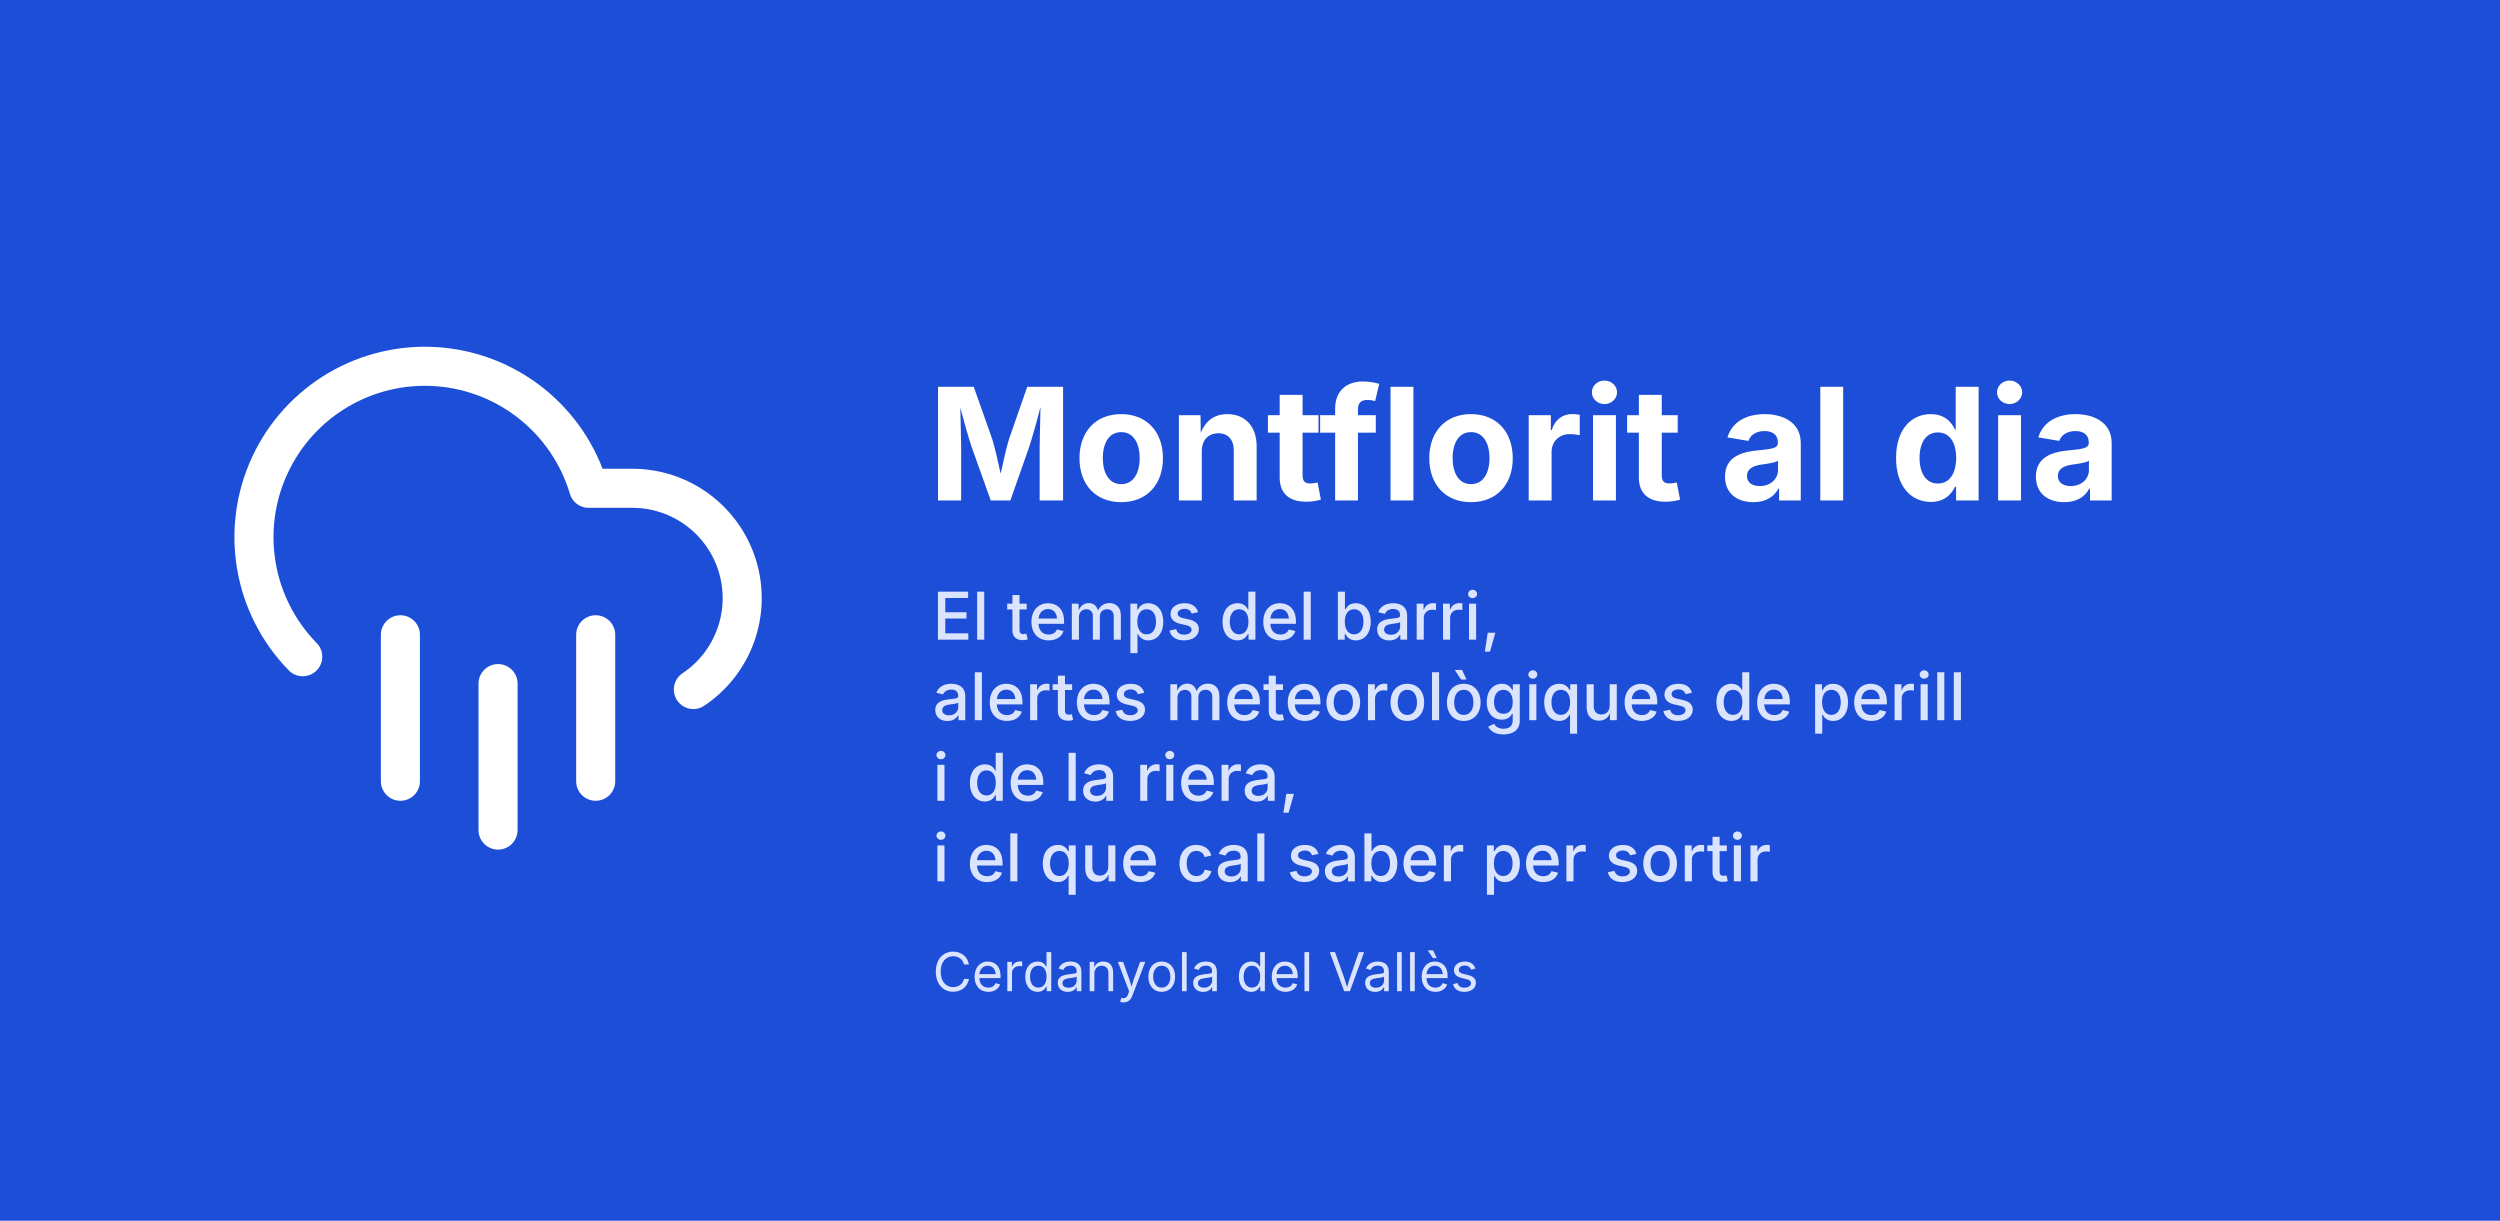
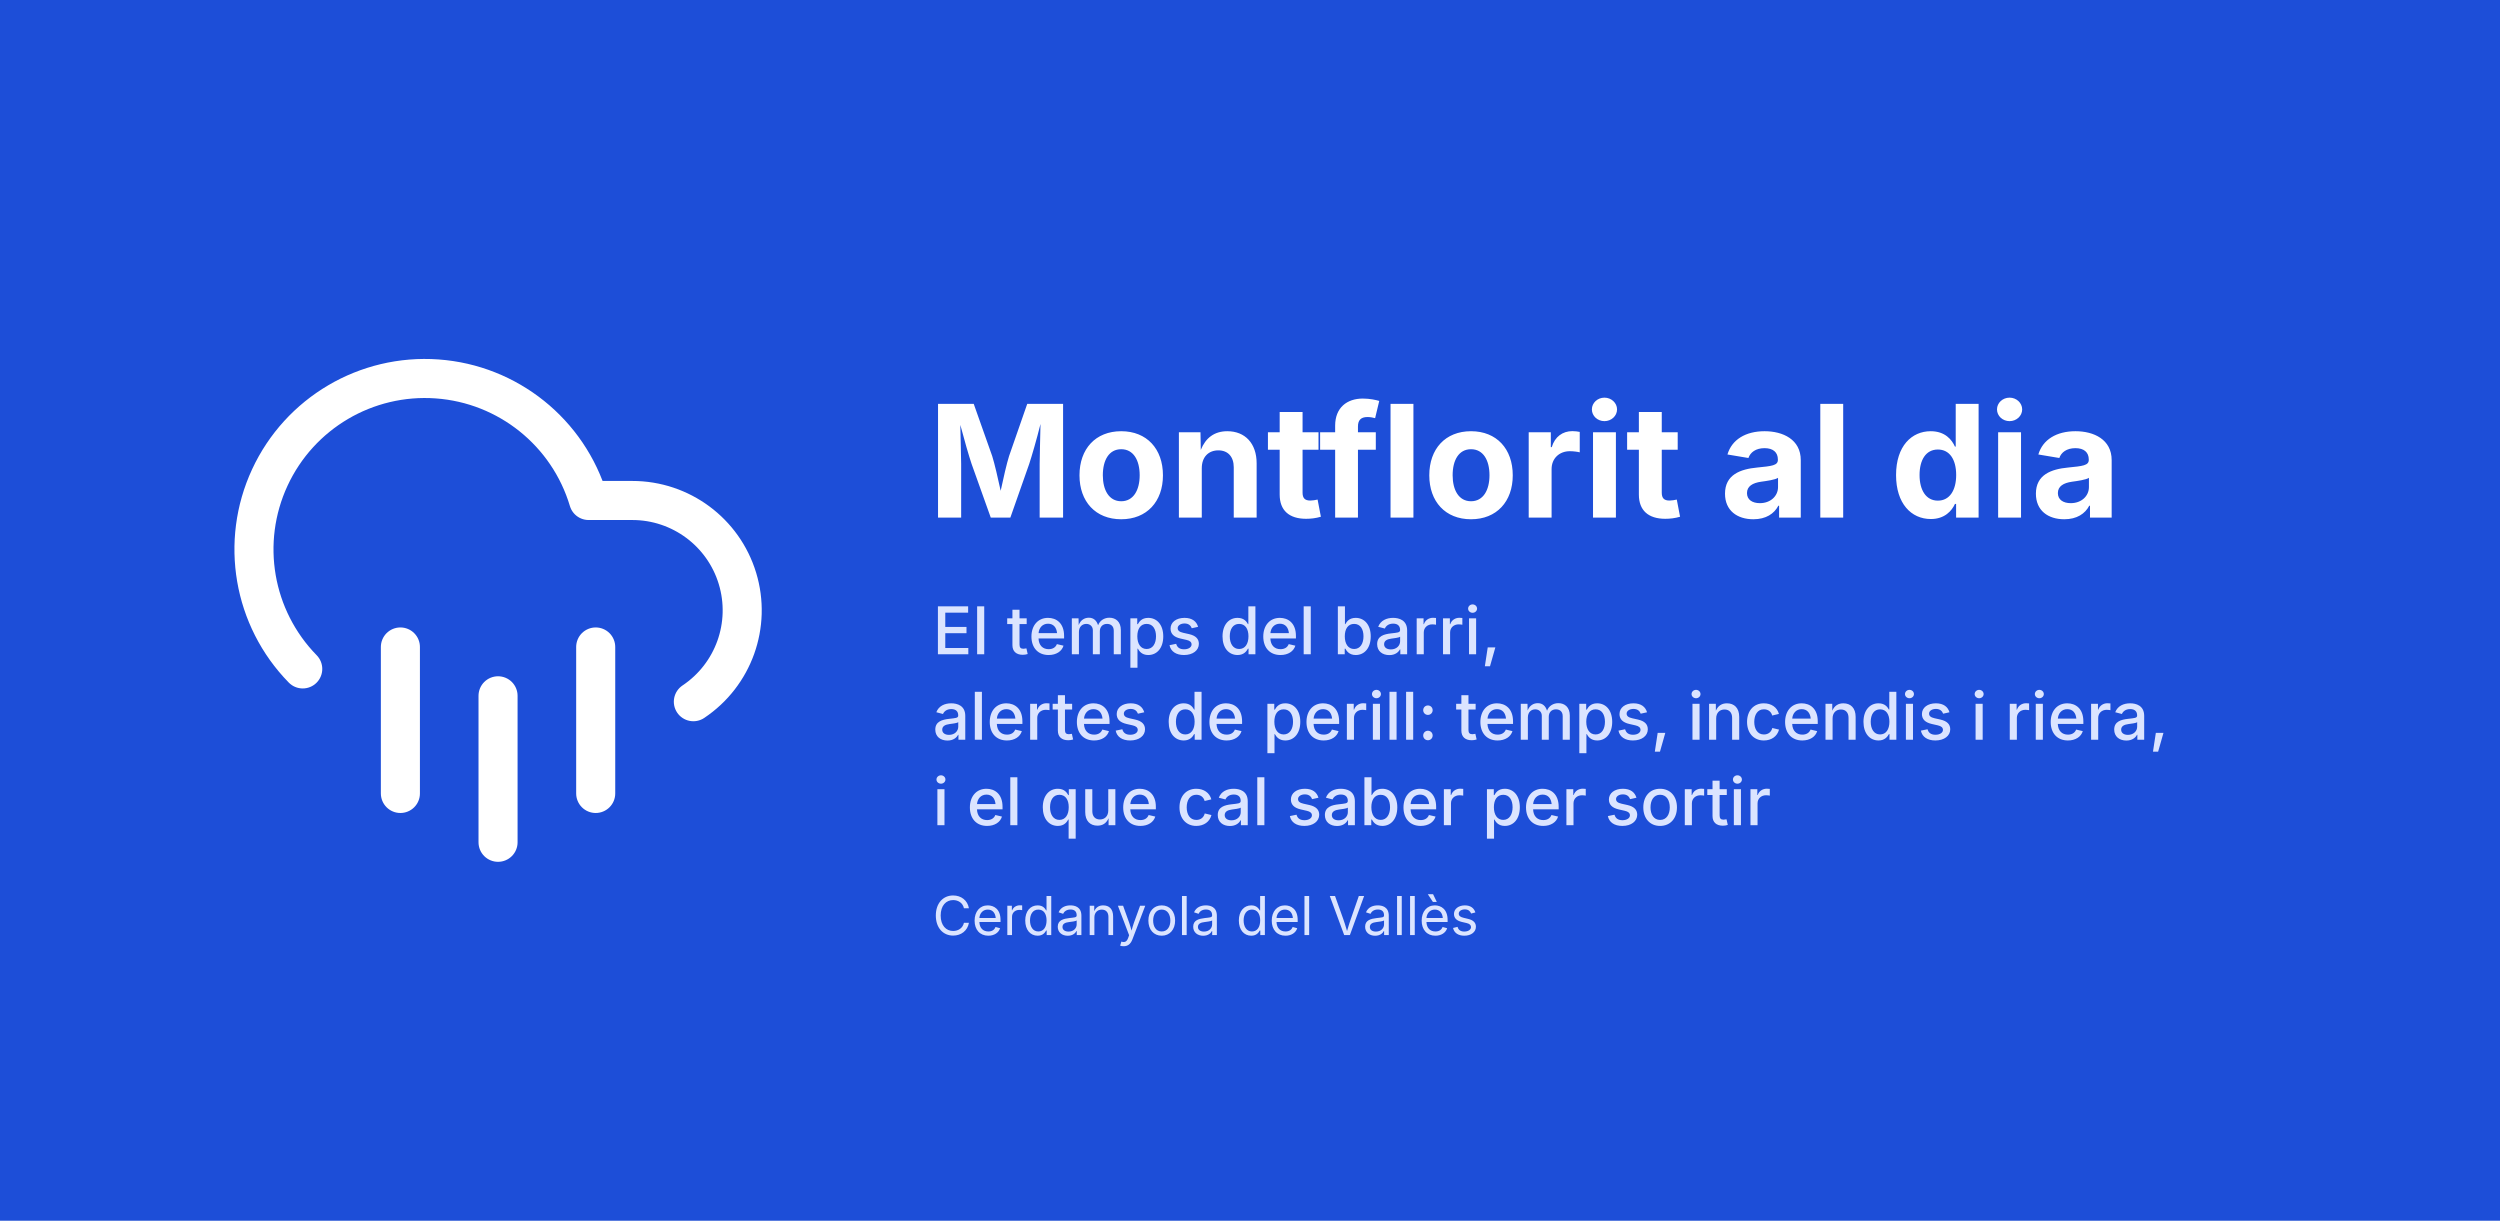
<svg xmlns="http://www.w3.org/2000/svg" width="1024" height="500" viewBox="0 0 1024 500">
  <rect width="1024" height="500" fill="#1d4ed8" />
-   <g fill="none" stroke="#fff" stroke-linecap="round" stroke-linejoin="round" stroke-width="1.6" transform="translate(84 120) scale(10)">
+   <g fill="none" stroke="#fff" stroke-linecap="round" stroke-linejoin="round" stroke-width="1.6" transform="translate(84 125) scale(10)">
    <path d="M4 14.899A7 7 0 1 1 15.71 8h1.79a4.5 4.5 0 0 1 2.5 8.242" />
    <path d="M16 14v6" />
    <path d="M8 14v6" />
    <path d="M12 16v6" />
  </g>
-   <text x="380" y="205" fill="#fff" font-family="Inter" font-weight="700" font-size="64">Montflorit al dia</text>
-   <text x="382" y="262" fill="#dbe4ff" font-family="Inter" font-weight="500" font-size="27">El temps del barri,</text>
-   <text x="382" y="295" fill="#dbe4ff" font-family="Inter" font-weight="500" font-size="27">alertes meteorològiques de perill</text>
-   <text x="382" y="328" fill="#dbe4ff" font-family="Inter" font-weight="500" font-size="27">i de la riera,</text>
-   <text x="382" y="361" fill="#dbe4ff" font-family="Inter" font-weight="500" font-size="27">i el que cal saber per sortir</text>
-   <text x="382" y="406" fill="#dbe4ff" font-family="Inter" font-weight="400" font-size="22">Cerdanyola del Vallès</text>
+   <text x="380" y="212" fill="#fff" font-family="Inter" font-weight="700" font-size="64">Montflorit al dia</text>
+   <text x="382" y="268" fill="#dbe4ff" font-family="Inter" font-weight="500" font-size="27">El temps del barri,</text>
+   <text x="382" y="303" fill="#dbe4ff" font-family="Inter" font-weight="500" font-size="27">alertes de perill: temps, incendis i riera,</text>
+   <text x="382" y="338" fill="#dbe4ff" font-family="Inter" font-weight="500" font-size="27">i el que cal saber per sortir</text>
+   <text x="382" y="383" fill="#dbe4ff" font-family="Inter" font-weight="400" font-size="22">Cerdanyola del Vallès</text>
</svg>
